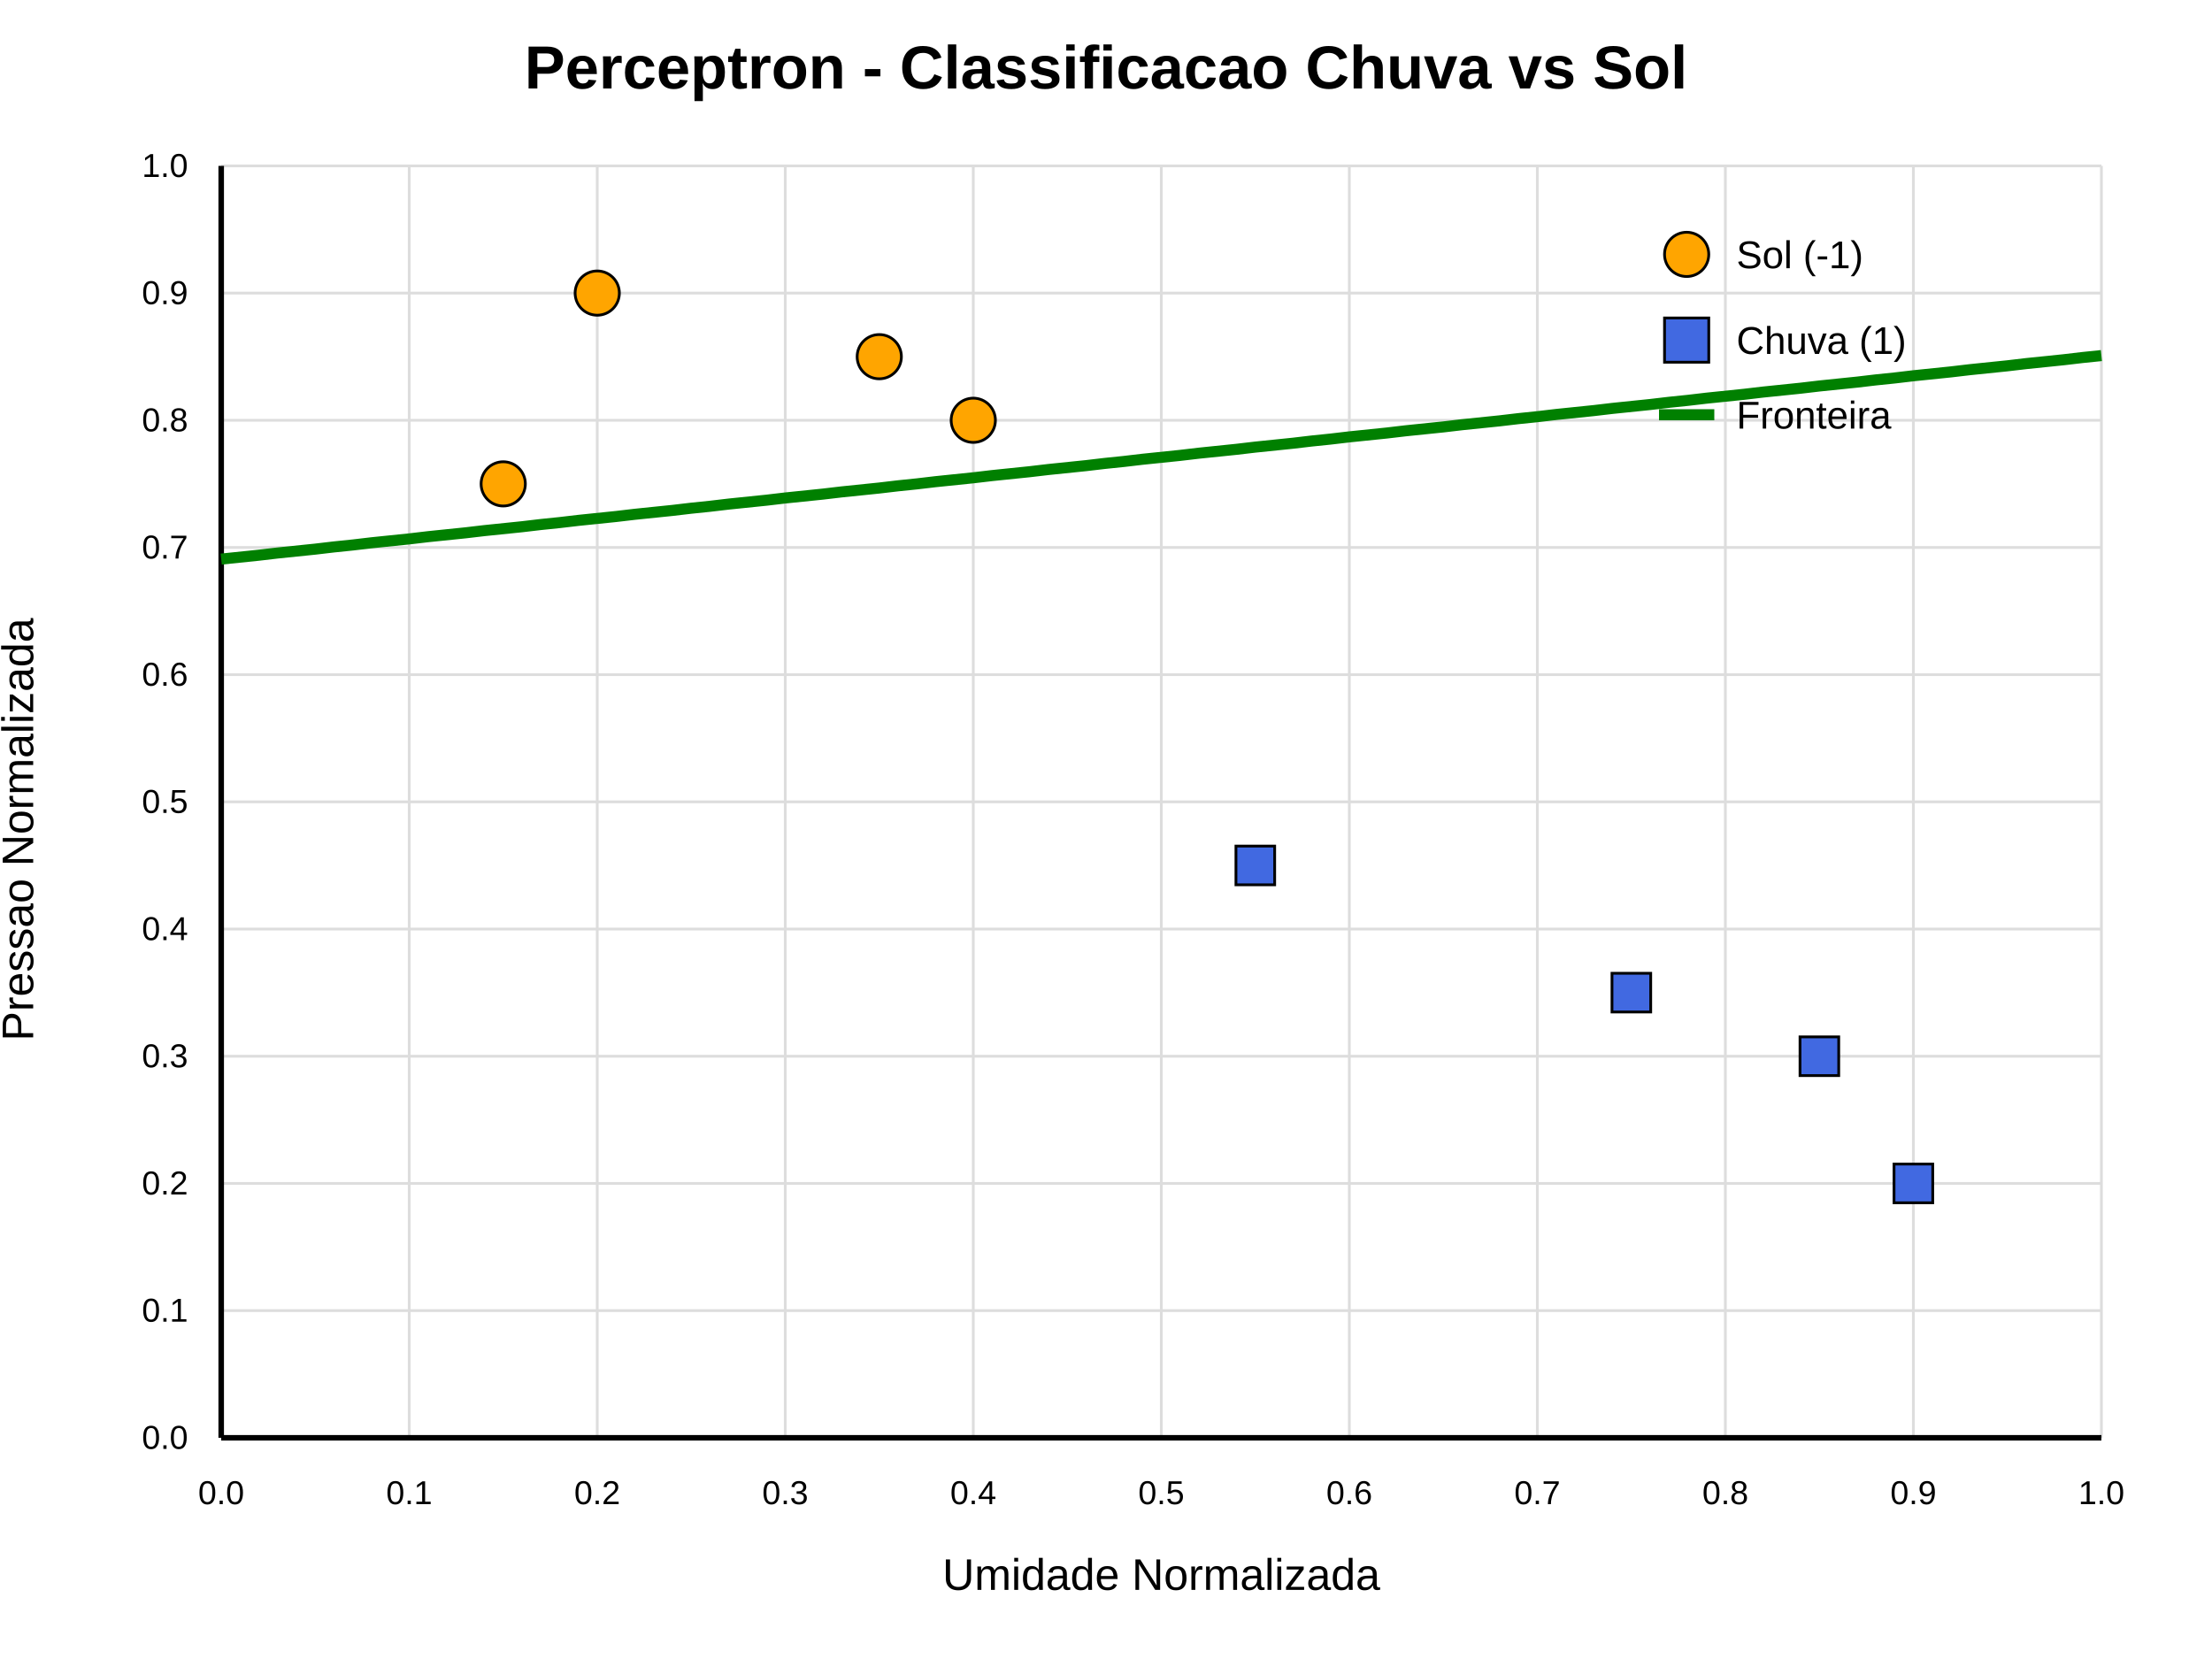
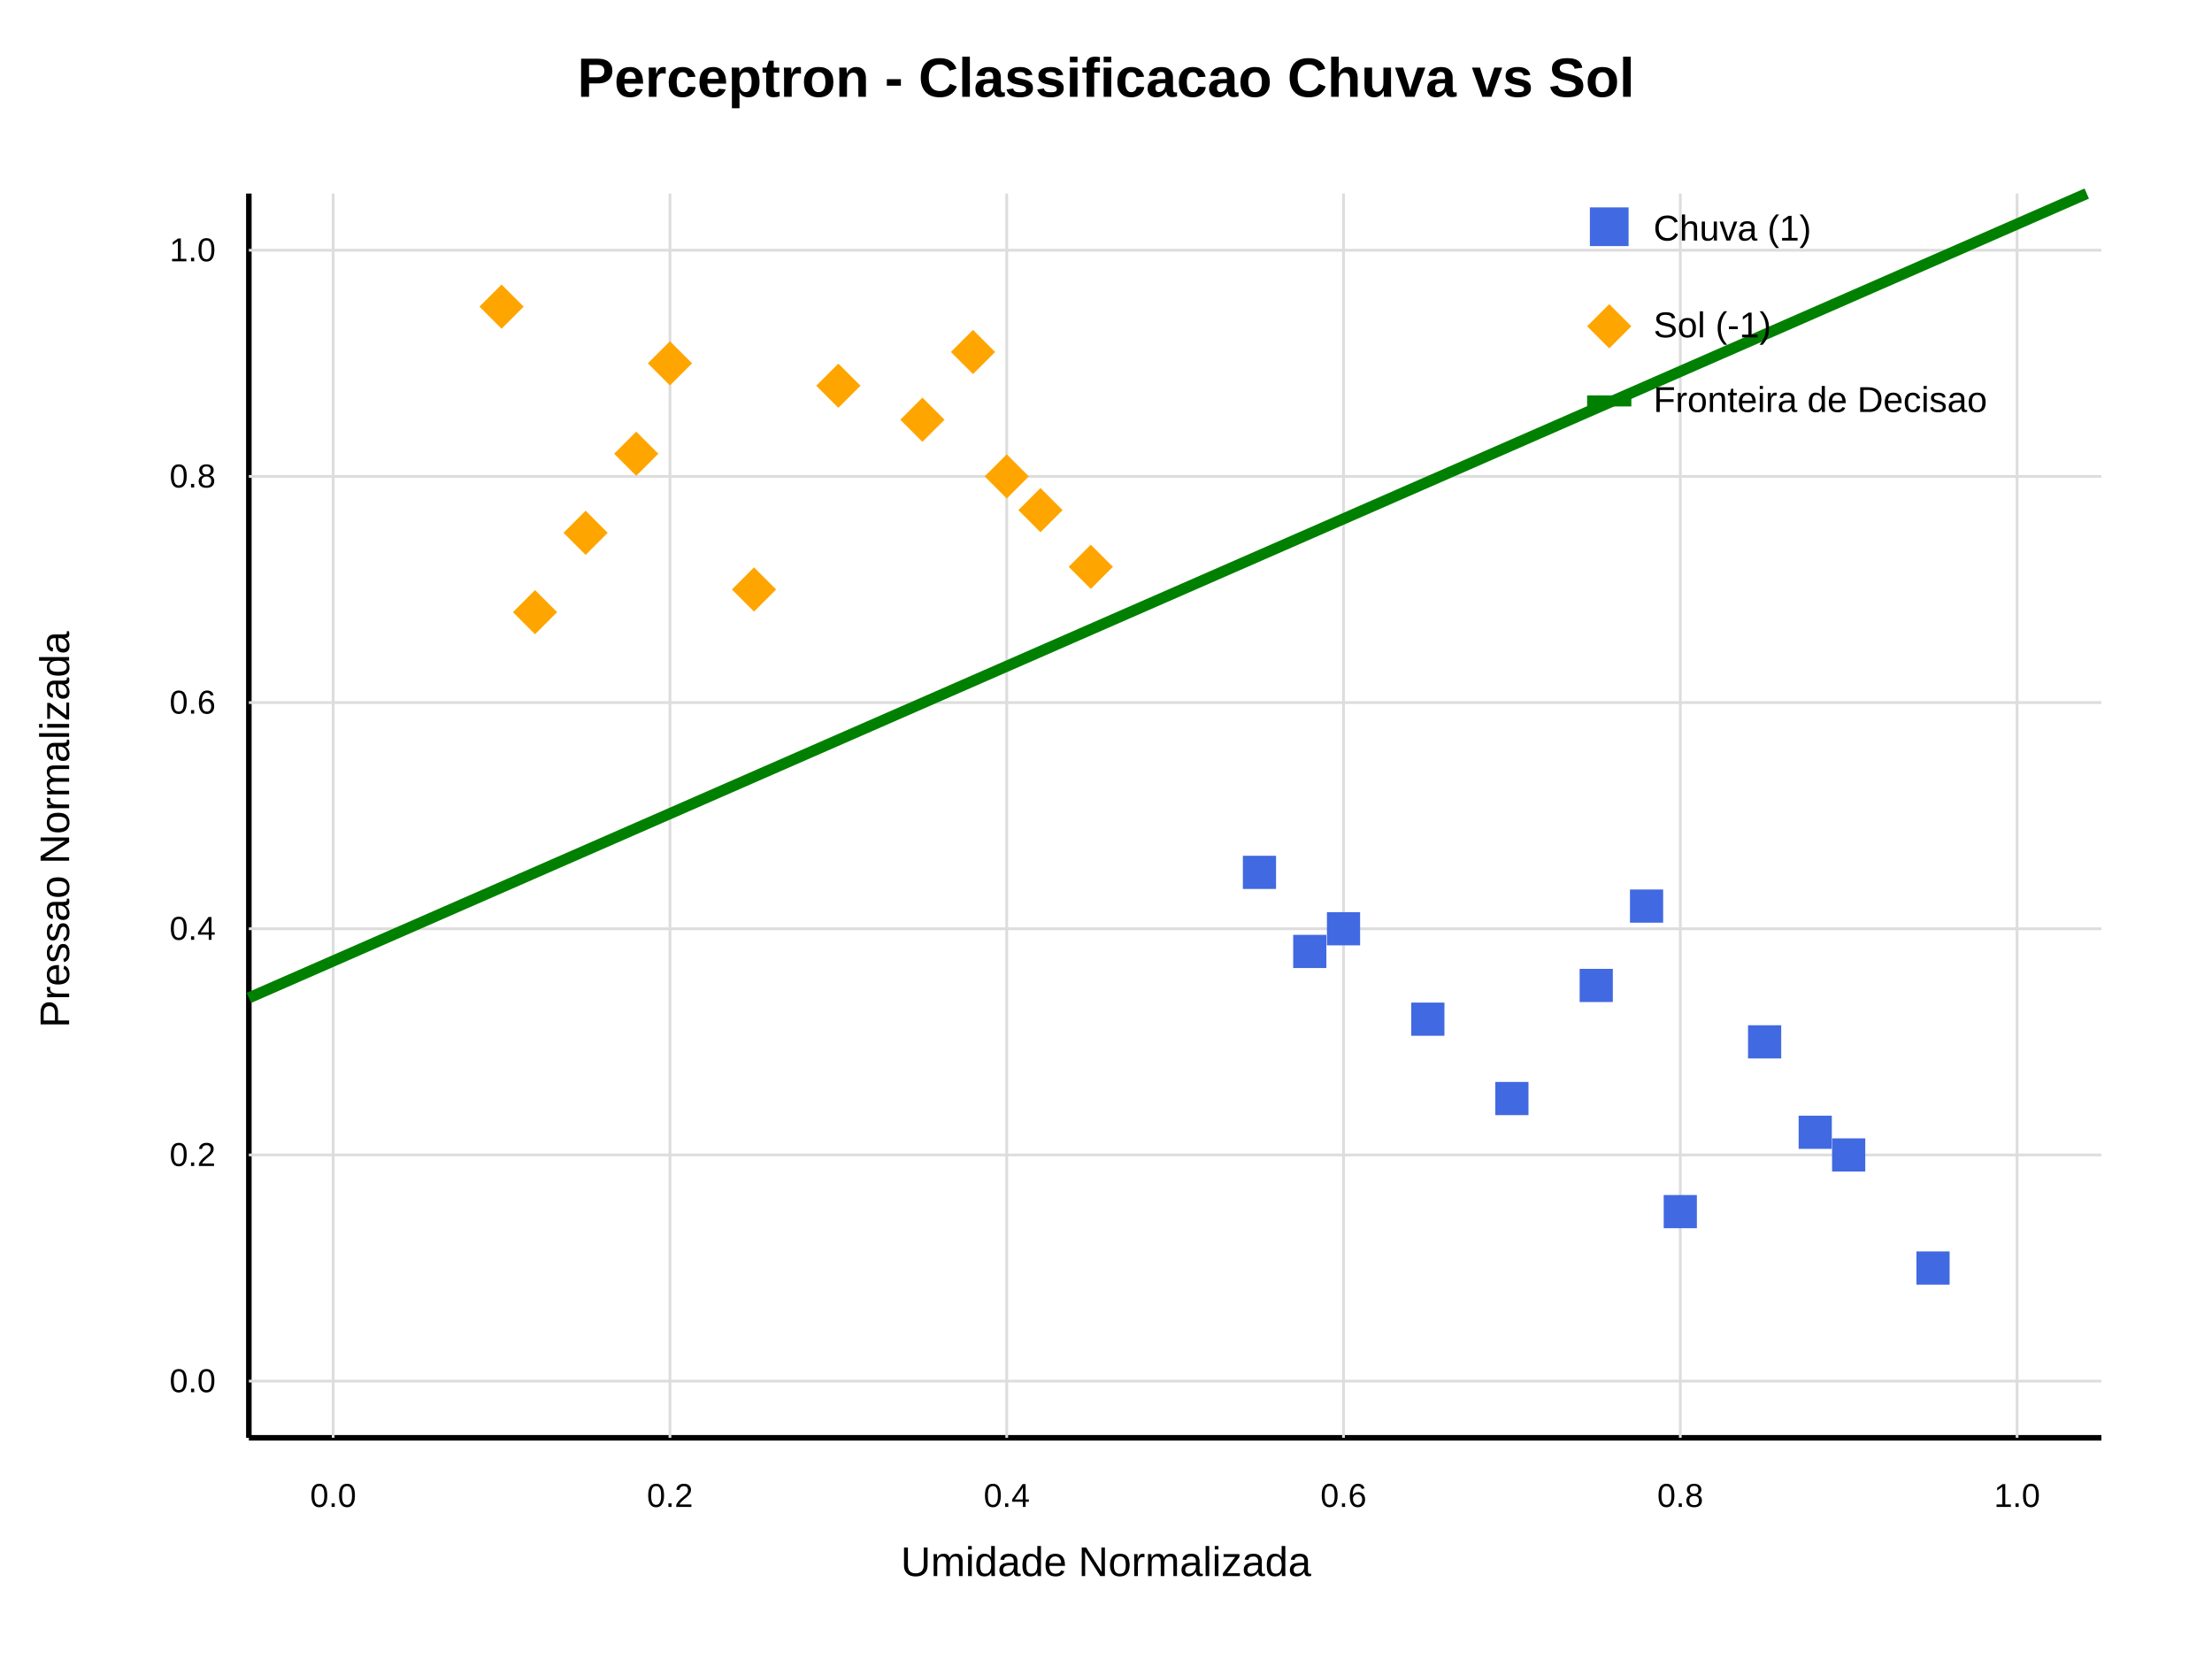
<svg xmlns="http://www.w3.org/2000/svg" width="800" height="600" viewBox="0 0 800 600">
  <rect width="100%" height="100%" fill="white" />
-   <text x="400" y="32" text-anchor="middle" font-family="Arial" font-size="22" font-weight="bold">Perceptron - Classificacao Chuva vs Sol</text>
-   <line x1="80.0" y1="60" x2="80.0" y2="520" stroke="#dddddd" stroke-width="1" />
-   <line x1="80" y1="520.0" x2="760" y2="520.0" stroke="#dddddd" stroke-width="1" />
-   <text x="80.0" y="544" text-anchor="middle" font-family="Arial" font-size="12">0.0</text>
-   <text x="68" y="524.0" text-anchor="end" font-family="Arial" font-size="12">0.0</text>
-   <line x1="148.0" y1="60" x2="148.0" y2="520" stroke="#dddddd" stroke-width="1" />
-   <line x1="80" y1="474.0" x2="760" y2="474.0" stroke="#dddddd" stroke-width="1" />
-   <text x="148.0" y="544" text-anchor="middle" font-family="Arial" font-size="12">0.1</text>
-   <text x="68" y="478.0" text-anchor="end" font-family="Arial" font-size="12">0.1</text>
-   <line x1="216.0" y1="60" x2="216.0" y2="520" stroke="#dddddd" stroke-width="1" />
-   <line x1="80" y1="428.0" x2="760" y2="428.0" stroke="#dddddd" stroke-width="1" />
-   <text x="216.0" y="544" text-anchor="middle" font-family="Arial" font-size="12">0.2</text>
-   <text x="68" y="432.0" text-anchor="end" font-family="Arial" font-size="12">0.2</text>
-   <line x1="284.0" y1="60" x2="284.0" y2="520" stroke="#dddddd" stroke-width="1" />
-   <line x1="80" y1="382.0" x2="760" y2="382.0" stroke="#dddddd" stroke-width="1" />
-   <text x="284.0" y="544" text-anchor="middle" font-family="Arial" font-size="12">0.3</text>
-   <text x="68" y="386.0" text-anchor="end" font-family="Arial" font-size="12">0.3</text>
-   <line x1="352.0" y1="60" x2="352.0" y2="520" stroke="#dddddd" stroke-width="1" />
-   <line x1="80" y1="336.0" x2="760" y2="336.0" stroke="#dddddd" stroke-width="1" />
-   <text x="352.0" y="544" text-anchor="middle" font-family="Arial" font-size="12">0.4</text>
-   <text x="68" y="340.0" text-anchor="end" font-family="Arial" font-size="12">0.4</text>
-   <line x1="420.0" y1="60" x2="420.0" y2="520" stroke="#dddddd" stroke-width="1" />
-   <line x1="80" y1="290.0" x2="760" y2="290.0" stroke="#dddddd" stroke-width="1" />
-   <text x="420.0" y="544" text-anchor="middle" font-family="Arial" font-size="12">0.5</text>
-   <text x="68" y="294.0" text-anchor="end" font-family="Arial" font-size="12">0.5</text>
-   <line x1="488.0" y1="60" x2="488.0" y2="520" stroke="#dddddd" stroke-width="1" />
-   <line x1="80" y1="244.0" x2="760" y2="244.0" stroke="#dddddd" stroke-width="1" />
-   <text x="488.0" y="544" text-anchor="middle" font-family="Arial" font-size="12">0.6</text>
-   <text x="68" y="248.0" text-anchor="end" font-family="Arial" font-size="12">0.6</text>
-   <line x1="556.0" y1="60" x2="556.0" y2="520" stroke="#dddddd" stroke-width="1" />
-   <line x1="80" y1="198.0" x2="760" y2="198.0" stroke="#dddddd" stroke-width="1" />
-   <text x="556.0" y="544" text-anchor="middle" font-family="Arial" font-size="12">0.7</text>
-   <text x="68" y="202.0" text-anchor="end" font-family="Arial" font-size="12">0.7</text>
-   <line x1="624.0" y1="60" x2="624.0" y2="520" stroke="#dddddd" stroke-width="1" />
-   <line x1="80" y1="152.0" x2="760" y2="152.0" stroke="#dddddd" stroke-width="1" />
-   <text x="624.0" y="544" text-anchor="middle" font-family="Arial" font-size="12">0.8</text>
-   <text x="68" y="156.0" text-anchor="end" font-family="Arial" font-size="12">0.8</text>
-   <line x1="692.0" y1="60" x2="692.0" y2="520" stroke="#dddddd" stroke-width="1" />
-   <line x1="80" y1="106.0" x2="760" y2="106.0" stroke="#dddddd" stroke-width="1" />
-   <text x="692.0" y="544" text-anchor="middle" font-family="Arial" font-size="12">0.9</text>
-   <text x="68" y="110.0" text-anchor="end" font-family="Arial" font-size="12">0.9</text>
-   <line x1="760.0" y1="60" x2="760.0" y2="520" stroke="#dddddd" stroke-width="1" />
-   <line x1="80" y1="60.0" x2="760" y2="60.0" stroke="#dddddd" stroke-width="1" />
-   <text x="760.0" y="544" text-anchor="middle" font-family="Arial" font-size="12">1.0</text>
-   <text x="68" y="64.0" text-anchor="end" font-family="Arial" font-size="12">1.0</text>
-   <line x1="80" y1="520" x2="760" y2="520" stroke="black" stroke-width="2" />
-   <line x1="80" y1="60" x2="80" y2="520" stroke="black" stroke-width="2" />
-   <text x="420.0" y="575" text-anchor="middle" font-family="Arial" font-size="16">Umidade Normalizada</text>
-   <text x="22" y="290.0" text-anchor="middle" font-family="Arial" font-size="16" transform="rotate(-90 22 300)">Pressao Normalizada</text>
-   <polyline points="80.0,202.2 86.8,201.5 93.6,200.8 100.4,200.0 107.2,199.3 114.0,198.6 120.8,197.8 127.6,197.1 134.4,196.3 141.2,195.6 148.0,194.9 154.8,194.1 161.6,193.4 168.4,192.7 175.2,191.9 182.0,191.2 188.8,190.5 195.6,189.7 202.4,189.0 209.2,188.2 216.0,187.5 222.8,186.8 229.6,186.0 236.4,185.3 243.2,184.6 250.0,183.8 256.8,183.1 263.6,182.3 270.4,181.6 277.2,180.9 284.0,180.1 290.8,179.4 297.6,178.7 304.4,177.9 311.2,177.2 318.0,176.5 324.8,175.7 331.6,175.0 338.4,174.2 345.2,173.5 352.0,172.8 358.8,172.0 365.6,171.3 372.4,170.6 379.2,169.8 386.0,169.1 392.8,168.4 399.6,167.6 406.4,166.9 413.2,166.1 420.0,165.4 426.8,164.7 433.6,163.9 440.4,163.2 447.2,162.5 454.0,161.7 460.8,161.0 467.6,160.3 474.4,159.5 481.2,158.8 488.0,158.0 494.8,157.3 501.6,156.6 508.4,155.8 515.2,155.1 522.0,154.4 528.8,153.6 535.6,152.9 542.4,152.2 549.2,151.4 556.0,150.7 562.8,149.9 569.6,149.2 576.4,148.5 583.2,147.7 590.0,147.0 596.8,146.3 603.6,145.5 610.4,144.8 617.2,144.0 624.0,143.3 630.8,142.6 637.6,141.8 644.4,141.1 651.2,140.4 658.0,139.6 664.8,138.9 671.6,138.2 678.4,137.4 685.2,136.7 692.0,135.9 698.8,135.2 705.6,134.5 712.4,133.7 719.2,133.0 726.0,132.3 732.8,131.5 739.6,130.8 746.4,130.1 753.2,129.3 760.0,128.6" fill="none" stroke="green" stroke-width="4" />
-   <circle cx="216.0" cy="106.0" r="8" fill="orange" stroke="black" stroke-width="1" />
-   <circle cx="318.0" cy="129.0" r="8" fill="orange" stroke="black" stroke-width="1" />
-   <circle cx="182.0" cy="175.0" r="8" fill="orange" stroke="black" stroke-width="1" />
-   <circle cx="352.0" cy="152.0" r="8" fill="orange" stroke="black" stroke-width="1" />
-   <rect x="447.0" y="306.0" width="14" height="14" fill="royalblue" stroke="black" stroke-width="1" />
-   <rect x="651.0" y="375.0" width="14" height="14" fill="royalblue" stroke="black" stroke-width="1" />
-   <rect x="685.0" y="421.0" width="14" height="14" fill="royalblue" stroke="black" stroke-width="1" />
-   <rect x="583.0" y="352.0" width="14" height="14" fill="royalblue" stroke="black" stroke-width="1" />
-   <circle cx="610" cy="92" r="8" fill="orange" stroke="black" />
-   <text x="628" y="97" font-family="Arial" font-size="14">Sol (-1)</text>
-   <rect x="602" y="115" width="16" height="16" fill="royalblue" stroke="black" />
-   <text x="628" y="128" font-family="Arial" font-size="14">Chuva (1)</text>
-   <line x1="600" y1="150" x2="620" y2="150" stroke="green" stroke-width="4" />
-   <text x="628" y="155" font-family="Arial" font-size="14">Fronteira</text>
+   <text x="400" y="35" text-anchor="middle" font-family="Arial" font-size="20" font-weight="bold">Perceptron - Classificacao Chuva vs Sol</text>
+   <line x1="90" y1="520" x2="760" y2="520" stroke="black" stroke-width="2" />
+   <line x1="90" y1="70" x2="90" y2="520" stroke="black" stroke-width="2" />
+   <line x1="120.5" y1="70" x2="120.5" y2="520" stroke="#dddddd" />
+   <line x1="90" y1="499.5" x2="760" y2="499.5" stroke="#dddddd" />
+   <text x="120.5" y="545" text-anchor="middle" font-family="Arial" font-size="12">0.0</text>
+   <text x="78" y="503.5" text-anchor="end" font-family="Arial" font-size="12">0.0</text>
+   <line x1="242.3" y1="70" x2="242.3" y2="520" stroke="#dddddd" />
+   <line x1="90" y1="417.7" x2="760" y2="417.7" stroke="#dddddd" />
+   <text x="242.3" y="545" text-anchor="middle" font-family="Arial" font-size="12">0.2</text>
+   <text x="78" y="421.7" text-anchor="end" font-family="Arial" font-size="12">0.2</text>
+   <line x1="364.1" y1="70" x2="364.1" y2="520" stroke="#dddddd" />
+   <line x1="90" y1="335.9" x2="760" y2="335.9" stroke="#dddddd" />
+   <text x="364.1" y="545" text-anchor="middle" font-family="Arial" font-size="12">0.4</text>
+   <text x="78" y="339.9" text-anchor="end" font-family="Arial" font-size="12">0.4</text>
+   <line x1="485.9" y1="70" x2="485.9" y2="520" stroke="#dddddd" />
+   <line x1="90" y1="254.1" x2="760" y2="254.1" stroke="#dddddd" />
+   <text x="485.9" y="545" text-anchor="middle" font-family="Arial" font-size="12">0.6</text>
+   <text x="78" y="258.1" text-anchor="end" font-family="Arial" font-size="12">0.6</text>
+   <line x1="607.7" y1="70" x2="607.7" y2="520" stroke="#dddddd" />
+   <line x1="90" y1="172.3" x2="760" y2="172.3" stroke="#dddddd" />
+   <text x="607.7" y="545" text-anchor="middle" font-family="Arial" font-size="12">0.8</text>
+   <text x="78" y="176.3" text-anchor="end" font-family="Arial" font-size="12">0.8</text>
+   <line x1="729.5" y1="70" x2="729.5" y2="520" stroke="#dddddd" />
+   <line x1="90" y1="90.5" x2="760" y2="90.5" stroke="#dddddd" />
+   <text x="729.5" y="545" text-anchor="middle" font-family="Arial" font-size="12">1.0</text>
+   <text x="78" y="94.5" text-anchor="end" font-family="Arial" font-size="12">1.0</text>
+   <line x1="90.0" y1="360.9" x2="754.7" y2="70.0" stroke="green" stroke-width="4" />
+   <polygon points="242.3,123.4 250.3,131.4 242.3,139.4 234.3,131.4" fill="orange" />
+   <polygon points="333.6,143.8 341.6,151.8 333.6,159.8 325.6,151.8" fill="orange" />
+   <polygon points="211.8,184.7 219.8,192.7 211.8,200.7 203.8,192.7" fill="orange" />
+   <polygon points="364.1,164.3 372.1,172.3 364.1,180.3 356.1,172.3" fill="orange" />
+   <polygon points="181.4,102.9 189.4,110.9 181.4,118.9 173.4,110.9" fill="orange" />
+   <polygon points="272.7,205.2 280.7,213.2 272.7,221.2 264.7,213.2" fill="orange" />
+   <polygon points="303.2,131.5 311.2,139.5 303.2,147.5 295.2,139.5" fill="orange" />
+   <polygon points="394.5,197.0 402.5,205.0 394.5,213.0 386.5,205.0" fill="orange" />
+   <polygon points="230.1,156.1 238.1,164.1 230.1,172.1 222.1,164.1" fill="orange" />
+   <polygon points="351.9,119.3 359.9,127.3 351.9,135.3 343.9,127.3" fill="orange" />
+   <polygon points="193.5,213.4 201.5,221.4 193.5,229.4 185.5,221.4" fill="orange" />
+   <polygon points="376.3,176.5 384.3,184.5 376.3,192.5 368.3,184.5" fill="orange" />
+   <rect x="449.5" y="309.5" width="12" height="12" fill="royalblue" />
+   <rect x="632.2" y="370.8" width="12" height="12" fill="royalblue" />
+   <rect x="662.6" y="411.7" width="12" height="12" fill="royalblue" />
+   <rect x="571.3" y="350.4" width="12" height="12" fill="royalblue" />
+   <rect x="693.1" y="452.6" width="12" height="12" fill="royalblue" />
+   <rect x="540.8" y="391.3" width="12" height="12" fill="royalblue" />
+   <rect x="479.9" y="329.9" width="12" height="12" fill="royalblue" />
+   <rect x="601.7" y="432.2" width="12" height="12" fill="royalblue" />
+   <rect x="510.4" y="362.6" width="12" height="12" fill="royalblue" />
+   <rect x="589.5" y="321.7" width="12" height="12" fill="royalblue" />
+   <rect x="650.5" y="403.5" width="12" height="12" fill="royalblue" />
+   <rect x="467.7" y="338.1" width="12" height="12" fill="royalblue" />
+   <text x="400" y="570" text-anchor="middle" font-family="Arial" font-size="15">Umidade Normalizada</text>
+   <text x="25" y="300" text-anchor="middle" font-family="Arial" font-size="15" transform="rotate(-90 25 300)">Pressao Normalizada</text>
+   <rect x="575" y="75" width="14" height="14" fill="royalblue" />
+   <text x="598" y="87" font-family="Arial" font-size="13">Chuva (1)</text>
+   <polygon points="582,110 590,118 582,126 574,118" fill="orange" />
+   <text x="598" y="122" font-family="Arial" font-size="13">Sol (-1)</text>
+   <line x1="574" y1="145" x2="590" y2="145" stroke="green" stroke-width="4" />
+   <text x="598" y="149" font-family="Arial" font-size="13">Fronteira de Decisao</text>
</svg>
